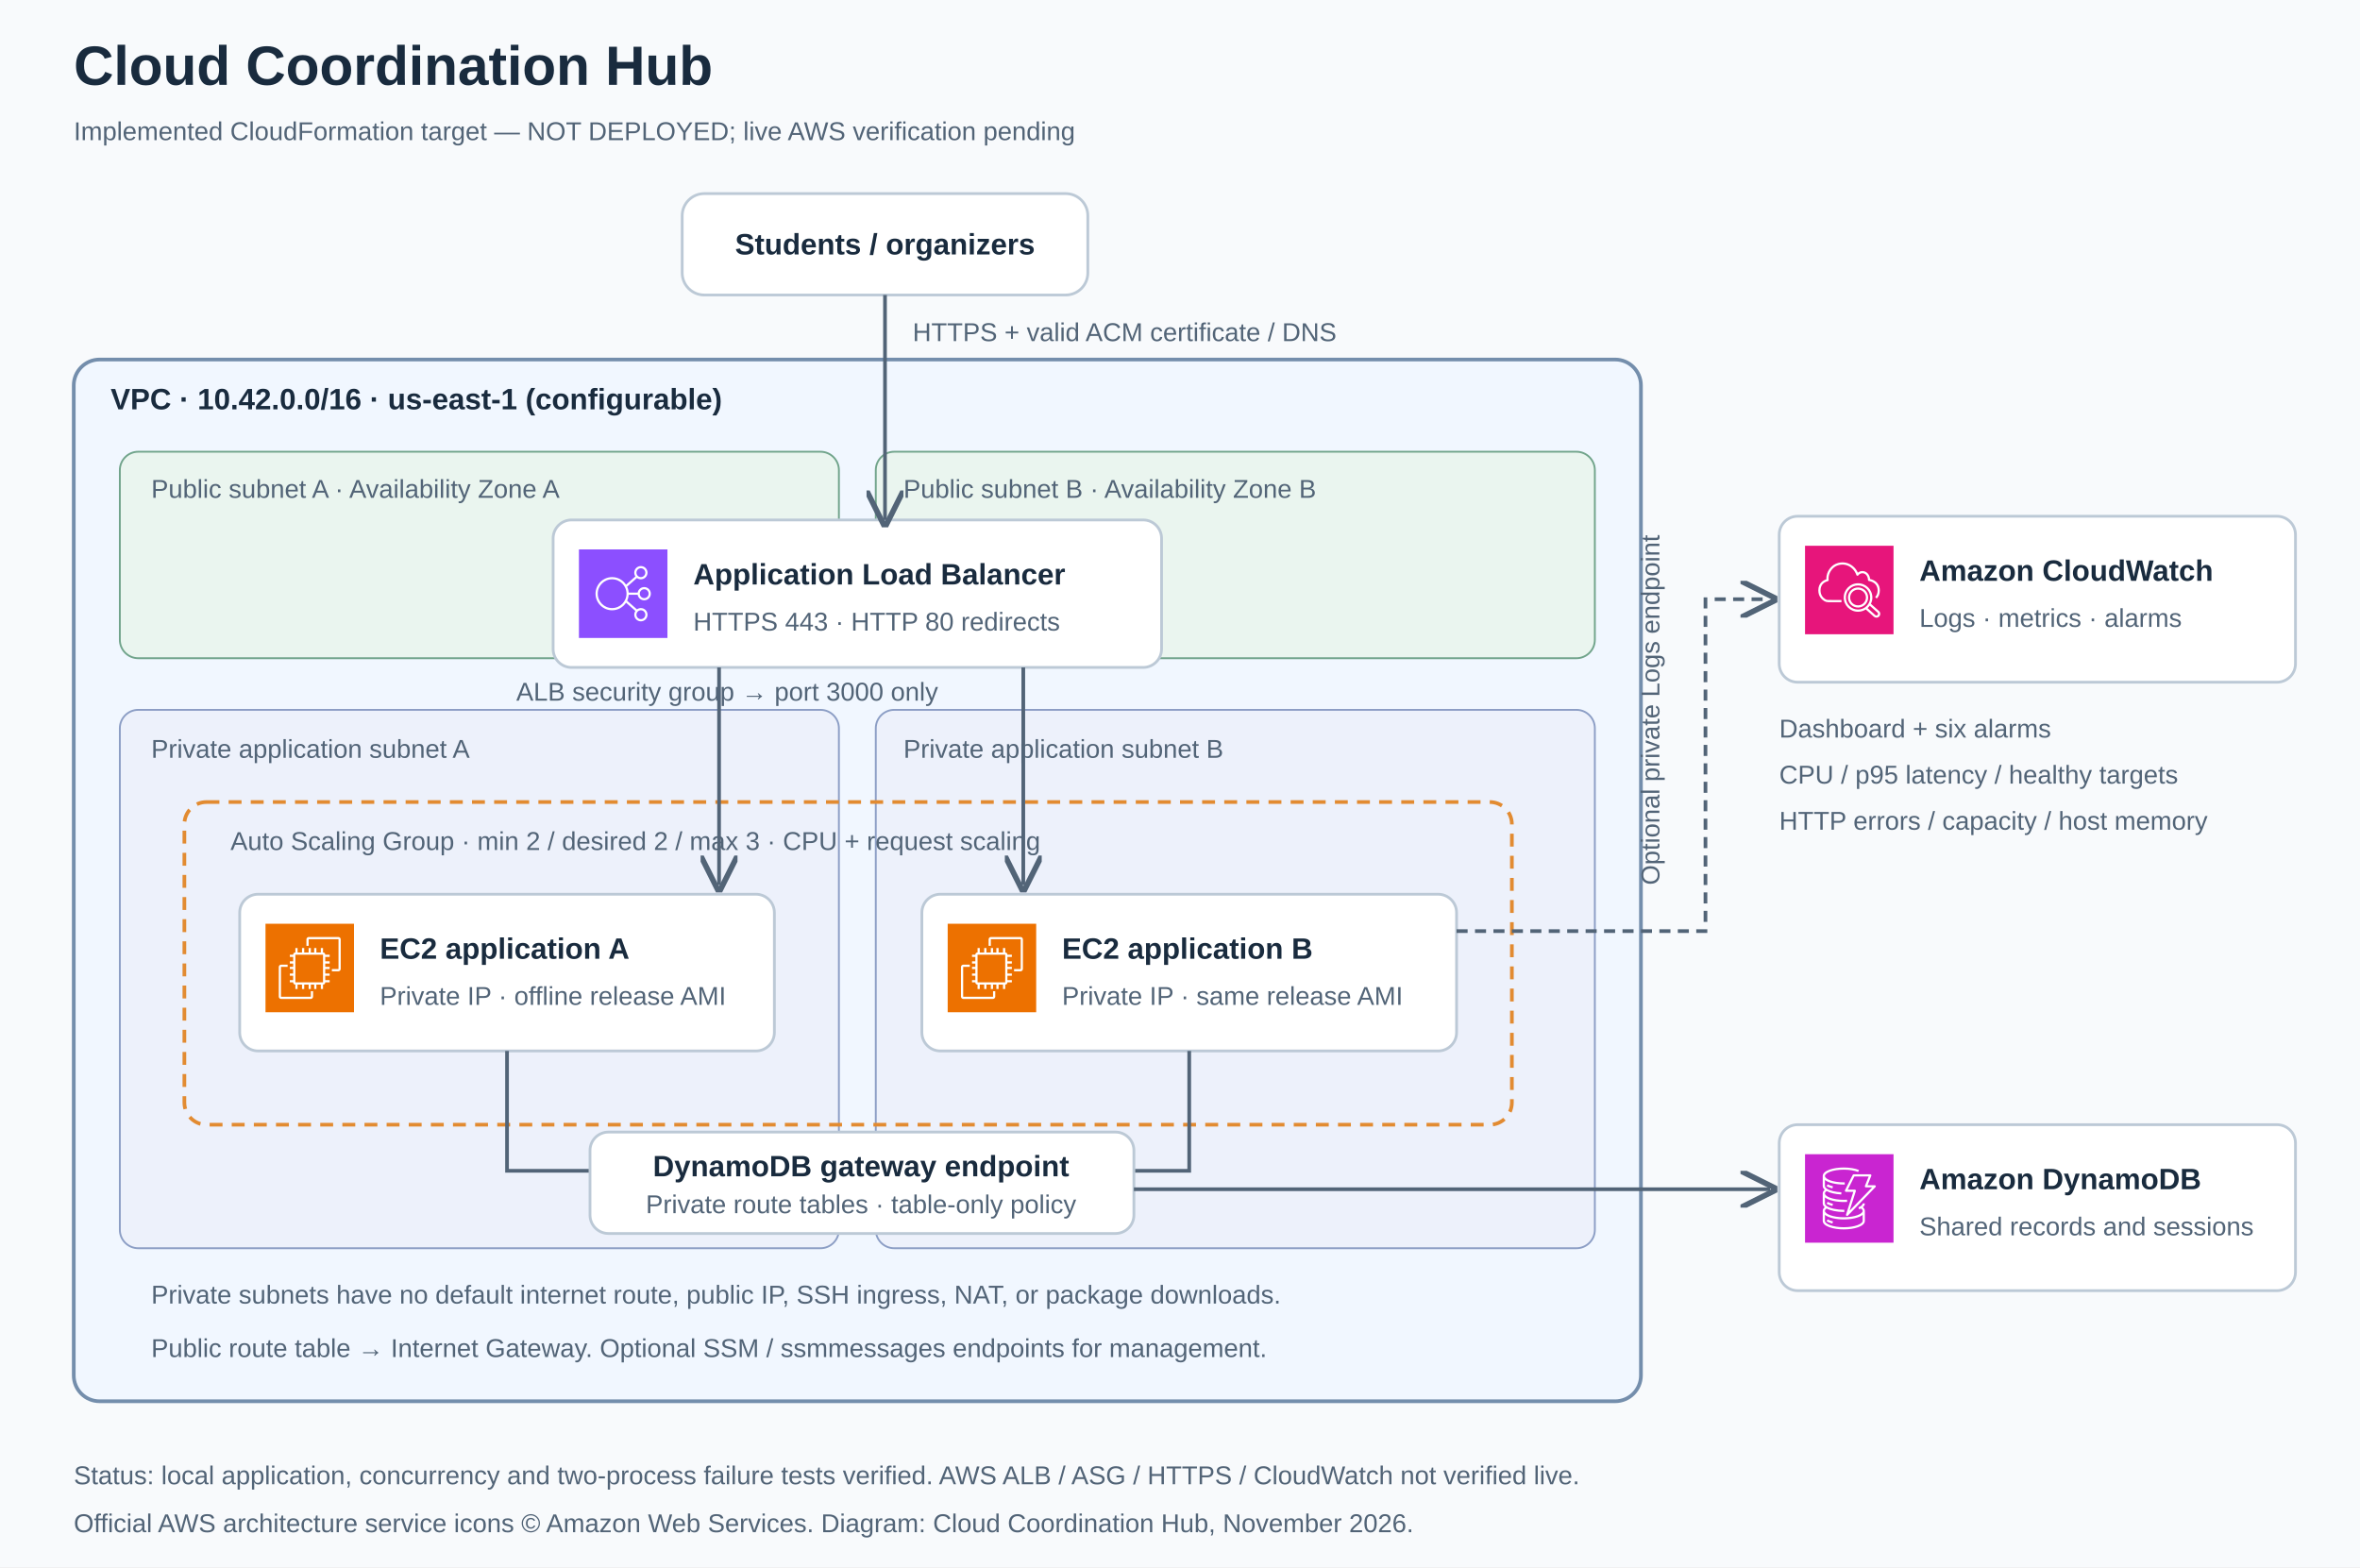
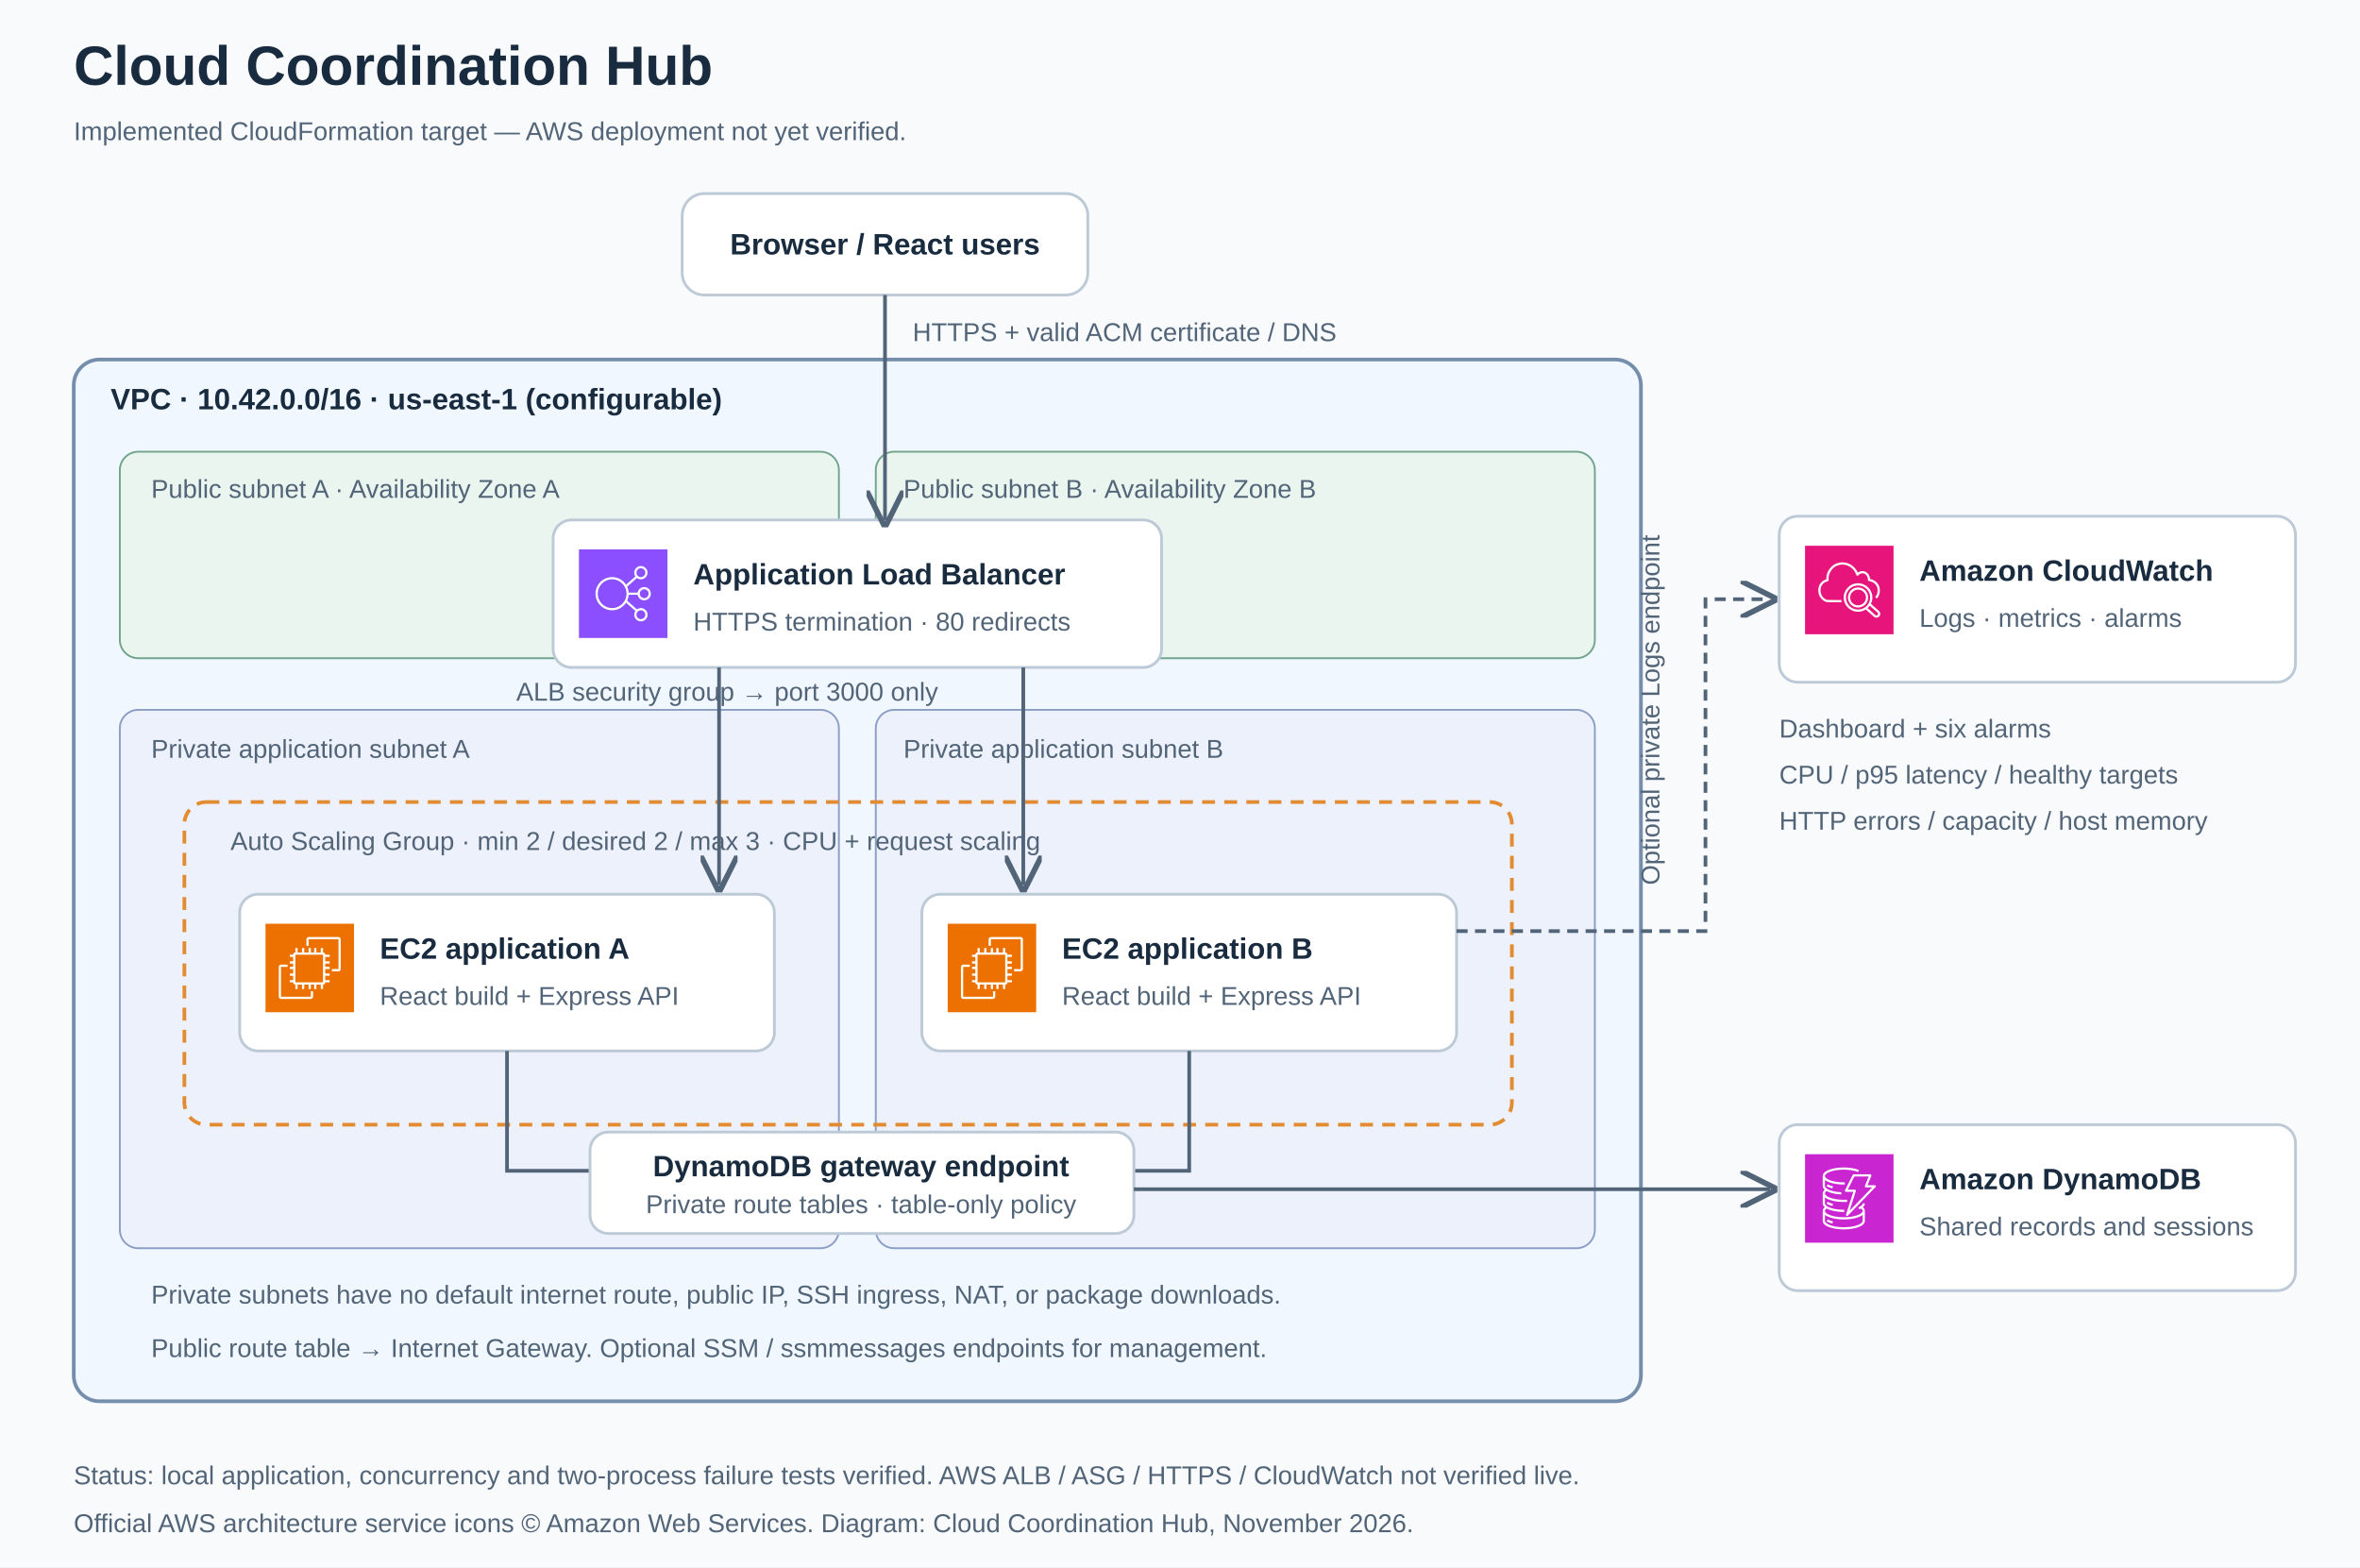
<svg xmlns="http://www.w3.org/2000/svg" width="1280" height="850" viewBox="0 0 1280 850" role="img" aria-labelledby="title desc">
  <defs>
    <marker id="arrow" markerWidth="10" markerHeight="10" refX="8" refY="5" orient="auto">
      <path d="M0 0L10 5L0 10" fill="none" stroke="#526477" stroke-width="1.5" />
    </marker>
  </defs>
  <rect width="1280" height="850" fill="#f8fafc" />
  <style>text{font-family:Arial,sans-serif;fill:#192b3e}.title{font-size:30px;font-weight:700}.label{font-size:16px;font-weight:700}.small{font-size:14px;fill:#526477}.node{fill:white;stroke:#bcc9d6;stroke-width:1.5}.line{fill:none;stroke:#526477;stroke-width:2;marker-end:url(#arrow)}</style>
  <text x="40" y="46" class="title">Cloud Coordination Hub</text>
-   <text x="40" y="76" class="small">Implemented CloudFormation target — NOT DEPLOYED; live AWS verification pending</text>
+   <text x="40" y="76" class="small">Implemented CloudFormation target — AWS deployment not yet verified.</text>
  <rect x="370" y="105" width="220" height="55" rx="12" class="node" />
-   <text x="480" y="138" class="label" text-anchor="middle">Students / organizers</text>
+   <text x="480" y="138" class="label" text-anchor="middle">Browser / React users</text>
  <rect x="40" y="195" width="850" height="565" rx="14" fill="#f1f7ff" stroke="#748eac" stroke-width="2" />
  <text x="60" y="222" class="label">VPC · 10.42.0.0/16 · us-east-1 (configurable)</text>
  <rect x="65" y="245" width="390" height="112" rx="10" fill="#eaf5ef" stroke="#71a48b" />
  <rect x="475" y="245" width="390" height="112" rx="10" fill="#eaf5ef" stroke="#71a48b" />
  <text x="82" y="270" class="small">Public subnet A · Availability Zone A</text>
  <text x="490" y="270" class="small">Public subnet B · Availability Zone B</text>
  <rect x="65" y="385" width="390" height="292" rx="10" fill="#edf1fb" stroke="#8c9ec5" />
  <rect x="475" y="385" width="390" height="292" rx="10" fill="#edf1fb" stroke="#8c9ec5" />
  <text x="82" y="411" class="small">Private application subnet A</text>
  <text x="490" y="411" class="small">Private application subnet B</text>
  <rect x="100" y="435" width="720" height="175" rx="12" fill="none" stroke="#e28b31" stroke-width="2" stroke-dasharray="7 5" />
  <text x="125" y="461" class="small">Auto Scaling Group · min 2 / desired 2 / max 3 · CPU + request scaling</text>
  <rect x="300" y="282" width="330" height="80" rx="10" class="node" />
  <svg width="48" height="48" viewBox="0 0 80 80" version="1.1" x="314" y="298">
    <g id="alb-Icon-Architecture/64/Arch_Elastic-Load-Balancing_64" stroke="none" stroke-width="1" fill="none" fill-rule="evenodd">
      <g id="alb-Icon-Architecture-BG/64/Networking-Content-Delivery" fill="#8C4FFF">
        <rect id="alb-Rectangle" x="0" y="0" width="80" height="80" />
      </g>
      <path d="M30,53 C22.832,53 17,47.168 17,40 C17,32.832 22.832,27 30,27 C37.168,27 43,32.832 43,40 C43,47.168 37.168,53 30,53 M60,59 C60,61.206 58.206,63 56,63 C53.794,63 52,61.206 52,59 C52,56.794 53.794,55 56,55 C58.206,55 60,56.794 60,59 M56,17 C58.206,17 60,18.794 60,21 C60,23.206 58.206,25 56,25 C53.794,25 52,23.206 52,21 C52,18.794 53.794,17 56,17 M59,36 C61.206,36 63,37.794 63,40 C63,42.206 61.206,44 59,44 C56.794,44 55,42.206 55,40 C55,37.794 56.794,36 59,36 M44.949,41 L53.09,41 C53.568,43.833 56.033,46 59,46 C62.309,46 65,43.309 65,40 C65,36.691 62.309,34 59,34 C56.033,34 53.568,36.167 53.09,39 L44.949,39 C44.823,37.099 44.344,35.297 43.572,33.654 L52.446,25.823 C53.442,26.559 54.669,27 56,27 C59.309,27 62,24.309 62,21 C62,17.691 59.309,15 56,15 C52.691,15 50,17.691 50,21 C50,22.256 50.389,23.421 51.051,24.386 L42.581,31.859 C39.904,27.738 35.271,25 30,25 C21.729,25 15,31.729 15,40 C15,48.271 21.729,55 30,55 C35.271,55 39.904,52.262 42.581,48.141 L51.051,55.614 C50.389,56.579 50,57.744 50,59 C50,62.309 52.691,65 56,65 C59.309,65 62,62.309 62,59 C62,55.691 59.309,53 56,53 C54.669,53 53.442,53.441 52.446,54.177 L43.572,46.346 C44.344,44.703 44.823,42.901 44.949,41" id="alb-Elastic-Load-Balancing_Icon_64_Squid" fill="#FFFFFF" />
    </g>
  </svg>
  <text x="376" y="317" class="label">Application Load Balancer</text>
-   <text x="376" y="342" class="small">HTTPS 443 · HTTP 80 redirects</text>
+   <text x="376" y="342" class="small">HTTPS termination · 80 redirects</text>
  <rect x="130" y="485" width="290" height="85" rx="10" class="node" />
  <svg width="48" height="48" viewBox="0 0 80 80" version="1.1" x="144" y="501">
    <g id="ec2-Icon-Architecture/64/Arch_Amazon-EC2_64" stroke="none" stroke-width="1" fill="none" fill-rule="evenodd">
      <g id="ec2-Icon-Architecture-BG/64/Compute" fill="#ED7100">
        <rect id="ec2-Rectangle" x="0" y="0" width="80" height="80" />
      </g>
      <path d="M27,53 L52,53 L52,28 L27,28 L27,53 Z M54,28 L58,28 L58,30 L54,30 L54,34 L58,34 L58,36 L54,36 L54,39 L58,39 L58,41 L54,41 L54,45 L58,45 L58,47 L54,47 L54,51 L58,51 L58,53 L54,53 L54,53.136 C54,54.164 53.164,55 52.136,55 L52,55 L52,59 L50,59 L50,55 L46,55 L46,59 L44,59 L44,55 L41,55 L41,59 L39,59 L39,55 L35,55 L35,59 L33,59 L33,55 L29,55 L29,59 L27,59 L27,55 L26.864,55 C25.836,55 25,54.164 25,53.136 L25,53 L22,53 L22,51 L25,51 L25,47 L22,47 L22,45 L25,45 L25,41 L22,41 L22,39 L25,39 L25,36 L22,36 L22,34 L25,34 L25,30 L22,30 L22,28 L25,28 L25,27.864 C25,26.836 25.836,26 26.864,26 L27,26 L27,22 L29,22 L29,26 L33,26 L33,22 L35,22 L35,26 L39,26 L39,22 L41,22 L41,26 L44,26 L44,22 L46,22 L46,26 L50,26 L50,22 L52,22 L52,26 L52.136,26 C53.164,26 54,26.836 54,27.864 L54,28 Z M41,65.876 C41,65.944 40.944,66 40.876,66 L14.124,66 C14.056,66 14,65.944 14,65.876 L14,39.124 C14,39.056 14.056,39 14.124,39 L20,39 L20,37 L14.124,37 C12.953,37 12,37.953 12,39.124 L12,65.876 C12,67.047 12.953,68 14.124,68 L40.876,68 C42.047,68 43,67.047 43,65.876 L43,61 L41,61 L41,65.876 Z M68,14.124 L68,40.876 C68,42.047 67.047,43 65.876,43 L60,43 L60,41 L65.876,41 C65.944,41 66,40.944 66,40.876 L66,14.124 C66,14.056 65.944,14 65.876,14 L39.124,14 C39.056,14 39,14.056 39,14.124 L39,20 L37,20 L37,14.124 C37,12.953 37.953,12 39.124,12 L65.876,12 C67.047,12 68,12.953 68,14.124 L68,14.124 Z" id="ec2-Amazon-EC2_Icon_64_Squid" fill="#FFFFFF" />
    </g>
  </svg>
  <text x="206" y="520" class="label">EC2 application A</text>
-   <text x="206" y="545" class="small">Private IP · offline release AMI</text>
+   <text x="206" y="545" class="small">React build + Express API</text>
  <rect x="500" y="485" width="290" height="85" rx="10" class="node" />
  <svg width="48" height="48" viewBox="0 0 80 80" version="1.1" x="514" y="501">
    <g id="ec2-Icon-Architecture/64/Arch_Amazon-EC2_64" stroke="none" stroke-width="1" fill="none" fill-rule="evenodd">
      <g id="ec2-Icon-Architecture-BG/64/Compute" fill="#ED7100">
        <rect id="ec2-Rectangle" x="0" y="0" width="80" height="80" />
      </g>
      <path d="M27,53 L52,53 L52,28 L27,28 L27,53 Z M54,28 L58,28 L58,30 L54,30 L54,34 L58,34 L58,36 L54,36 L54,39 L58,39 L58,41 L54,41 L54,45 L58,45 L58,47 L54,47 L54,51 L58,51 L58,53 L54,53 L54,53.136 C54,54.164 53.164,55 52.136,55 L52,55 L52,59 L50,59 L50,55 L46,55 L46,59 L44,59 L44,55 L41,55 L41,59 L39,59 L39,55 L35,55 L35,59 L33,59 L33,55 L29,55 L29,59 L27,59 L27,55 L26.864,55 C25.836,55 25,54.164 25,53.136 L25,53 L22,53 L22,51 L25,51 L25,47 L22,47 L22,45 L25,45 L25,41 L22,41 L22,39 L25,39 L25,36 L22,36 L22,34 L25,34 L25,30 L22,30 L22,28 L25,28 L25,27.864 C25,26.836 25.836,26 26.864,26 L27,26 L27,22 L29,22 L29,26 L33,26 L33,22 L35,22 L35,26 L39,26 L39,22 L41,22 L41,26 L44,26 L44,22 L46,22 L46,26 L50,26 L50,22 L52,22 L52,26 L52.136,26 C53.164,26 54,26.836 54,27.864 L54,28 Z M41,65.876 C41,65.944 40.944,66 40.876,66 L14.124,66 C14.056,66 14,65.944 14,65.876 L14,39.124 C14,39.056 14.056,39 14.124,39 L20,39 L20,37 L14.124,37 C12.953,37 12,37.953 12,39.124 L12,65.876 C12,67.047 12.953,68 14.124,68 L40.876,68 C42.047,68 43,67.047 43,65.876 L43,61 L41,61 L41,65.876 Z M68,14.124 L68,40.876 C68,42.047 67.047,43 65.876,43 L60,43 L60,41 L65.876,41 C65.944,41 66,40.944 66,40.876 L66,14.124 C66,14.056 65.944,14 65.876,14 L39.124,14 C39.056,14 39,14.056 39,14.124 L39,20 L37,20 L37,14.124 C37,12.953 37.953,12 39.124,12 L65.876,12 C67.047,12 68,12.953 68,14.124 L68,14.124 Z" id="ec2-Amazon-EC2_Icon_64_Squid" fill="#FFFFFF" />
    </g>
  </svg>
  <text x="576" y="520" class="label">EC2 application B</text>
-   <text x="576" y="545" class="small">Private IP · same release AMI</text>
+   <text x="576" y="545" class="small">React build + Express API</text>
  <rect x="965" y="280" width="280" height="90" rx="10" class="node" />
  <svg width="48" height="48" viewBox="0 0 80 80" version="1.1" x="979" y="296">
    <g id="cw-Icon-Architecture/64/Arch_Amazon-CloudWatch_64" stroke="none" stroke-width="1" fill="none" fill-rule="evenodd">
      <g id="cw-Icon-Architecture-BG/64/Management-Governance" fill="#E7157B">
        <rect id="cw-Rectangle" x="0" y="0" width="80" height="80" />
      </g>
      <path d="M55.059,46.777 C55.059,42.868 51.858,39.688 47.922,39.688 C43.987,39.688 40.786,42.868 40.786,46.777 C40.786,50.687 43.987,53.867 47.922,53.867 C51.858,53.867 55.059,50.687 55.059,46.777 M57.07,46.777 C57.07,51.788 52.966,55.864 47.922,55.864 C42.879,55.864 38.775,51.788 38.775,46.777 C38.775,41.767 42.879,37.691 47.922,37.691 C52.966,37.691 57.07,41.767 57.07,46.777 M65.51,60.474 L58.501,54.203 C57.935,54.994 57.281,55.717 56.554,56.363 L63.552,62.633 C64.15,63.169 65.078,63.119 65.618,62.526 C66.155,61.932 66.107,61.011 65.51,60.474 M47.922,57.662 C53.965,57.662 58.88,52.779 58.88,46.777 C58.88,40.775 53.965,35.893 47.922,35.893 C41.881,35.893 36.965,40.775 36.965,46.777 C36.965,52.779 41.881,57.662 47.922,57.662 M67.112,63.863 C66.426,64.617 65.478,65 64.529,65 C63.7,65 62.87,64.708 62.207,64.117 L54.931,57.599 C52.907,58.897 50.506,59.659 47.922,59.659 C40.772,59.659 34.955,53.88 34.955,46.777 C34.955,39.675 40.772,33.896 47.922,33.896 C55.073,33.896 60.891,39.675 60.891,46.777 C60.891,48.815 60.399,50.737 59.547,52.451 L66.856,58.991 C68.275,60.266 68.39,62.45 67.112,63.863 M21.28,29.393 C21.28,29.912 21.312,30.429 21.374,30.929 C21.409,31.214 21.321,31.498 21.13,31.713 C20.978,31.884 20.774,31.997 20.551,32.035 C18.079,32.669 14.01,34.588 14.01,40.346 C14.01,44.693 16.424,47.093 18.45,48.341 C19.141,48.774 19.959,49.005 20.823,49.014 L32.945,49.025 L32.943,51.022 L20.812,51.011 C19.566,50.998 18.384,50.661 17.384,50.035 C15.377,48.797 12,45.89 12,40.346 C12,33.662 16.6,31.192 19.3,30.319 C19.28,30.012 19.27,29.702 19.27,29.393 C19.27,23.932 22.998,18.27 27.942,16.222 C33.724,13.815 39.85,15.008 44.326,19.411 C45.714,20.775 46.855,22.432 47.73,24.348 C48.906,23.38 50.356,22.846 51.884,22.846 C54.886,22.846 58.266,25.11 58.868,30.061 C61.68,30.705 67.621,32.955 67.621,40.423 C67.621,43.404 66.68,45.867 64.823,47.742 L63.39,46.341 C64.863,44.853 65.61,42.862 65.61,40.423 C65.61,33.891 60.106,32.266 57.737,31.872 C57.468,31.827 57.23,31.675 57.076,31.452 C56.926,31.236 56.869,30.971 56.914,30.715 C56.585,26.66 54.161,24.843 51.884,24.843 C50.447,24.843 49.1,25.538 48.187,26.75 C47.965,27.044 47.604,27.194 47.234,27.14 C46.87,27.086 46.563,26.836 46.437,26.492 C45.614,24.226 44.428,22.321 42.912,20.831 C39.033,17.015 33.728,15.981 28.717,18.065 C24.546,19.792 21.28,24.767 21.28,29.393" id="cw-Amazon-CloudWatch_Icon_64_Squid" fill="#FFFFFF" />
    </g>
  </svg>
  <text x="1041" y="315" class="label">Amazon CloudWatch</text>
  <text x="1041" y="340" class="small">Logs · metrics · alarms</text>
  <rect x="965" y="610" width="280" height="90" rx="10" class="node" />
  <svg width="48" height="48" viewBox="0 0 80 80" version="1.1" x="979" y="626">
    <g id="ddb-Icon-Architecture/64/Arch_Amazon-DynamoDB_64" stroke="none" stroke-width="1" fill="none" fill-rule="evenodd">
      <g id="ddb-Icon-Architecture-BG/64/Database" fill="#C925D1">
        <rect id="ddb-Rectangle" x="0" y="0" width="80" height="80" />
      </g>
      <path d="M52.086,54.85 C48.748,57.549 41.745,58.975 35.044,58.975 C28.342,58.975 21.337,57.548 18,54.849 L18,60.285 L18.001,60.285 C18.001,62.995 25,66.016 35.044,66.016 C45.08,66.016 52.075,62.999 52.086,60.29 L52.086,54.85 Z M52.087,44.522 L54.087,44.511 L54.087,44.522 C54.087,45.73 53.482,46.858 52.304,47.891 C53.732,49.147 54.087,50.38 54.087,51.258 C54.087,51.264 54.086,51.269 54.086,51.275 L54.086,60.285 L54.087,60.285 C54.087,65.295 44.275,68 35.044,68 C25.835,68 16.05,65.307 16.003,60.319 C16.003,60.314 16,60.309 16,60.304 L16,51.255 C16,51.253 16.002,51.25 16.002,51.247 C16.005,50.369 16.361,49.141 17.787,47.888 C16.37,46.636 16.01,45.415 16.001,44.544 L16.002,44.544 C16.002,44.54 16,44.537 16,44.533 L16,35.484 C16,35.481 16.002,35.478 16.002,35.475 C16.005,34.597 16.362,33.369 17.788,32.117 C16.37,30.865 16.01,29.643 16.001,28.773 L16.002,28.773 C16.002,28.769 16,28.765 16,28.761 L16,19.713 C16,19.71 16.002,19.707 16.002,19.704 C16.019,14.7 25.82,12 35.044,12 C40.255,12 45.261,12.828 48.778,14.272 L48.013,16.105 C44.73,14.757 40.003,13.984 35.044,13.984 C25,13.984 18.001,17.005 18.001,19.717 C18.001,22.429 25,25.45 35.044,25.45 C35.315,25.453 35.58,25.45 35.848,25.44 L35.932,27.422 C35.636,27.434 35.34,27.434 35.044,27.434 C28.342,27.434 21.337,26.007 18,23.308 L18,28.74 L18.001,28.74 L18.001,28.763 C18.011,29.803 19.078,30.712 19.972,31.289 C22.662,33.004 27.482,34.175 32.857,34.418 L32.766,36.4 C27.321,36.153 22.553,35.023 19.484,33.292 C18.728,33.857 18.001,34.622 18.001,35.489 C18.001,38.2 25,41.221 35.044,41.221 C36.029,41.221 37.007,41.189 37.952,41.123 L38.091,43.102 C37.101,43.17 36.075,43.205 35.044,43.205 C28.342,43.205 21.337,41.778 18,39.079 L18,44.511 L18.001,44.511 C18.011,45.575 19.078,46.482 19.972,47.06 C23.048,49.023 28.824,50.245 35.044,50.245 L35.484,50.245 L35.484,52.229 L35.044,52.229 C28.725,52.229 22.982,51.055 19.47,49.073 C18.718,49.637 18.001,50.398 18.001,51.258 C18.001,53.97 25,56.992 35.044,56.992 C45.08,56.992 52.075,53.974 52.086,51.265 L52.086,51.255 L52.086,51.254 C52.084,50.392 51.364,49.631 50.61,49.067 C50.122,49.344 49.599,49.61 49.004,49.855 L48.238,48.022 C48.964,47.724 49.594,47.402 50.111,47.062 C51.013,46.474 52.087,45.555 52.087,44.522 L52.087,44.522 Z M60.653,30.017 L55.049,30.017 C54.718,30.017 54.407,29.854 54.222,29.582 C54.035,29.31 53.997,28.964 54.119,28.66 L57.528,20.138 L44.619,20.138 L38.619,32.04 L45.001,32.04 C45.32,32.04 45.62,32.192 45.809,32.447 C45.996,32.703 46.051,33.031 45.954,33.333 L40.258,51.089 L60.653,30.017 Z M63.722,29.712 L38.723,55.54 C38.528,55.74 38.266,55.844 38.001,55.844 C37.825,55.844 37.648,55.799 37.49,55.705 C37.09,55.469 36.907,54.992 37.048,54.552 L43.634,34.024 L37.001,34.024 C36.654,34.024 36.333,33.846 36.15,33.554 C35.968,33.261 35.951,32.896 36.107,32.589 L43.107,18.703 C43.276,18.367 43.622,18.154 44.001,18.154 L59.001,18.154 C59.332,18.154 59.643,18.318 59.828,18.589 C60.015,18.862 60.053,19.207 59.931,19.512 L56.522,28.033 L63,28.033 C63.4,28.033 63.763,28.271 63.92,28.636 C64.077,29.002 63.999,29.426 63.722,29.712 L63.722,29.712 Z M19.455,60.674 C20.872,61.473 22.656,62.144 24.757,62.668 L25.245,60.744 C23.346,60.271 21.686,59.65 20.443,58.95 L19.455,60.674 Z M24.757,46.799 L25.245,44.875 C23.346,44.401 21.686,43.78 20.443,43.08 L19.455,44.805 C20.872,45.603 22.655,46.275 24.757,46.799 L24.757,46.799 Z M19.455,28.936 L20.443,27.211 C21.684,27.911 23.345,28.531 25.245,29.006 L24.757,30.929 C22.653,30.404 20.87,29.733 19.455,28.936 L19.455,28.936 Z" id="ddb-Amazon-DynamoDB_Icon_64_Squid" fill="#FFFFFF" />
    </g>
  </svg>
  <text x="1041" y="645" class="label">Amazon DynamoDB</text>
  <text x="1041" y="670" class="small">Shared records and sessions</text>
  <path d="M480 160 V282" class="line" />
  <text x="495" y="185" class="small">HTTPS + valid ACM certificate / DNS</text>
  <path d="M390 362 V480" class="line" />
  <path d="M555 362 V480" class="line" />
  <text x="280" y="380" class="small">ALB security group → port 3000 only</text>
  <path d="M275 570 V635 H385" class="line" />
  <path d="M645 570 V635 H545" class="line" />
  <rect x="320" y="614" width="295" height="55" rx="10" class="node" />
  <text x="467" y="638" text-anchor="middle" class="label">DynamoDB gateway endpoint</text>
  <text x="467" y="658" text-anchor="middle" class="small">Private route tables · table-only policy</text>
  <path d="M615 645 H960" class="line" />
  <path d="M790 505 H925 V325 H960" class="line" stroke-dasharray="6 4" />
  <text x="900" y="480" class="small" transform="rotate(-90 900 480)">Optional private Logs endpoint</text>
  <text x="82" y="707" class="small">Private subnets have no default internet route, public IP, SSH ingress, NAT, or package downloads.</text>
  <text x="82" y="736" class="small">Public route table → Internet Gateway. Optional SSM / ssmmessages endpoints for management.</text>
  <text x="965" y="400" class="small">Dashboard + six alarms</text>
  <text x="965" y="425" class="small">CPU / p95 latency / healthy targets</text>
  <text x="965" y="450" class="small">HTTP errors / capacity / host memory</text>
  <text x="40" y="805" class="small">Status: local application, concurrency and two-process failure tests verified. AWS ALB / ASG / HTTPS / CloudWatch not verified live.</text>
  <text x="40" y="831" class="small">Official AWS architecture service icons © Amazon Web Services. Diagram: Cloud Coordination Hub, November 2026.</text>
</svg>
